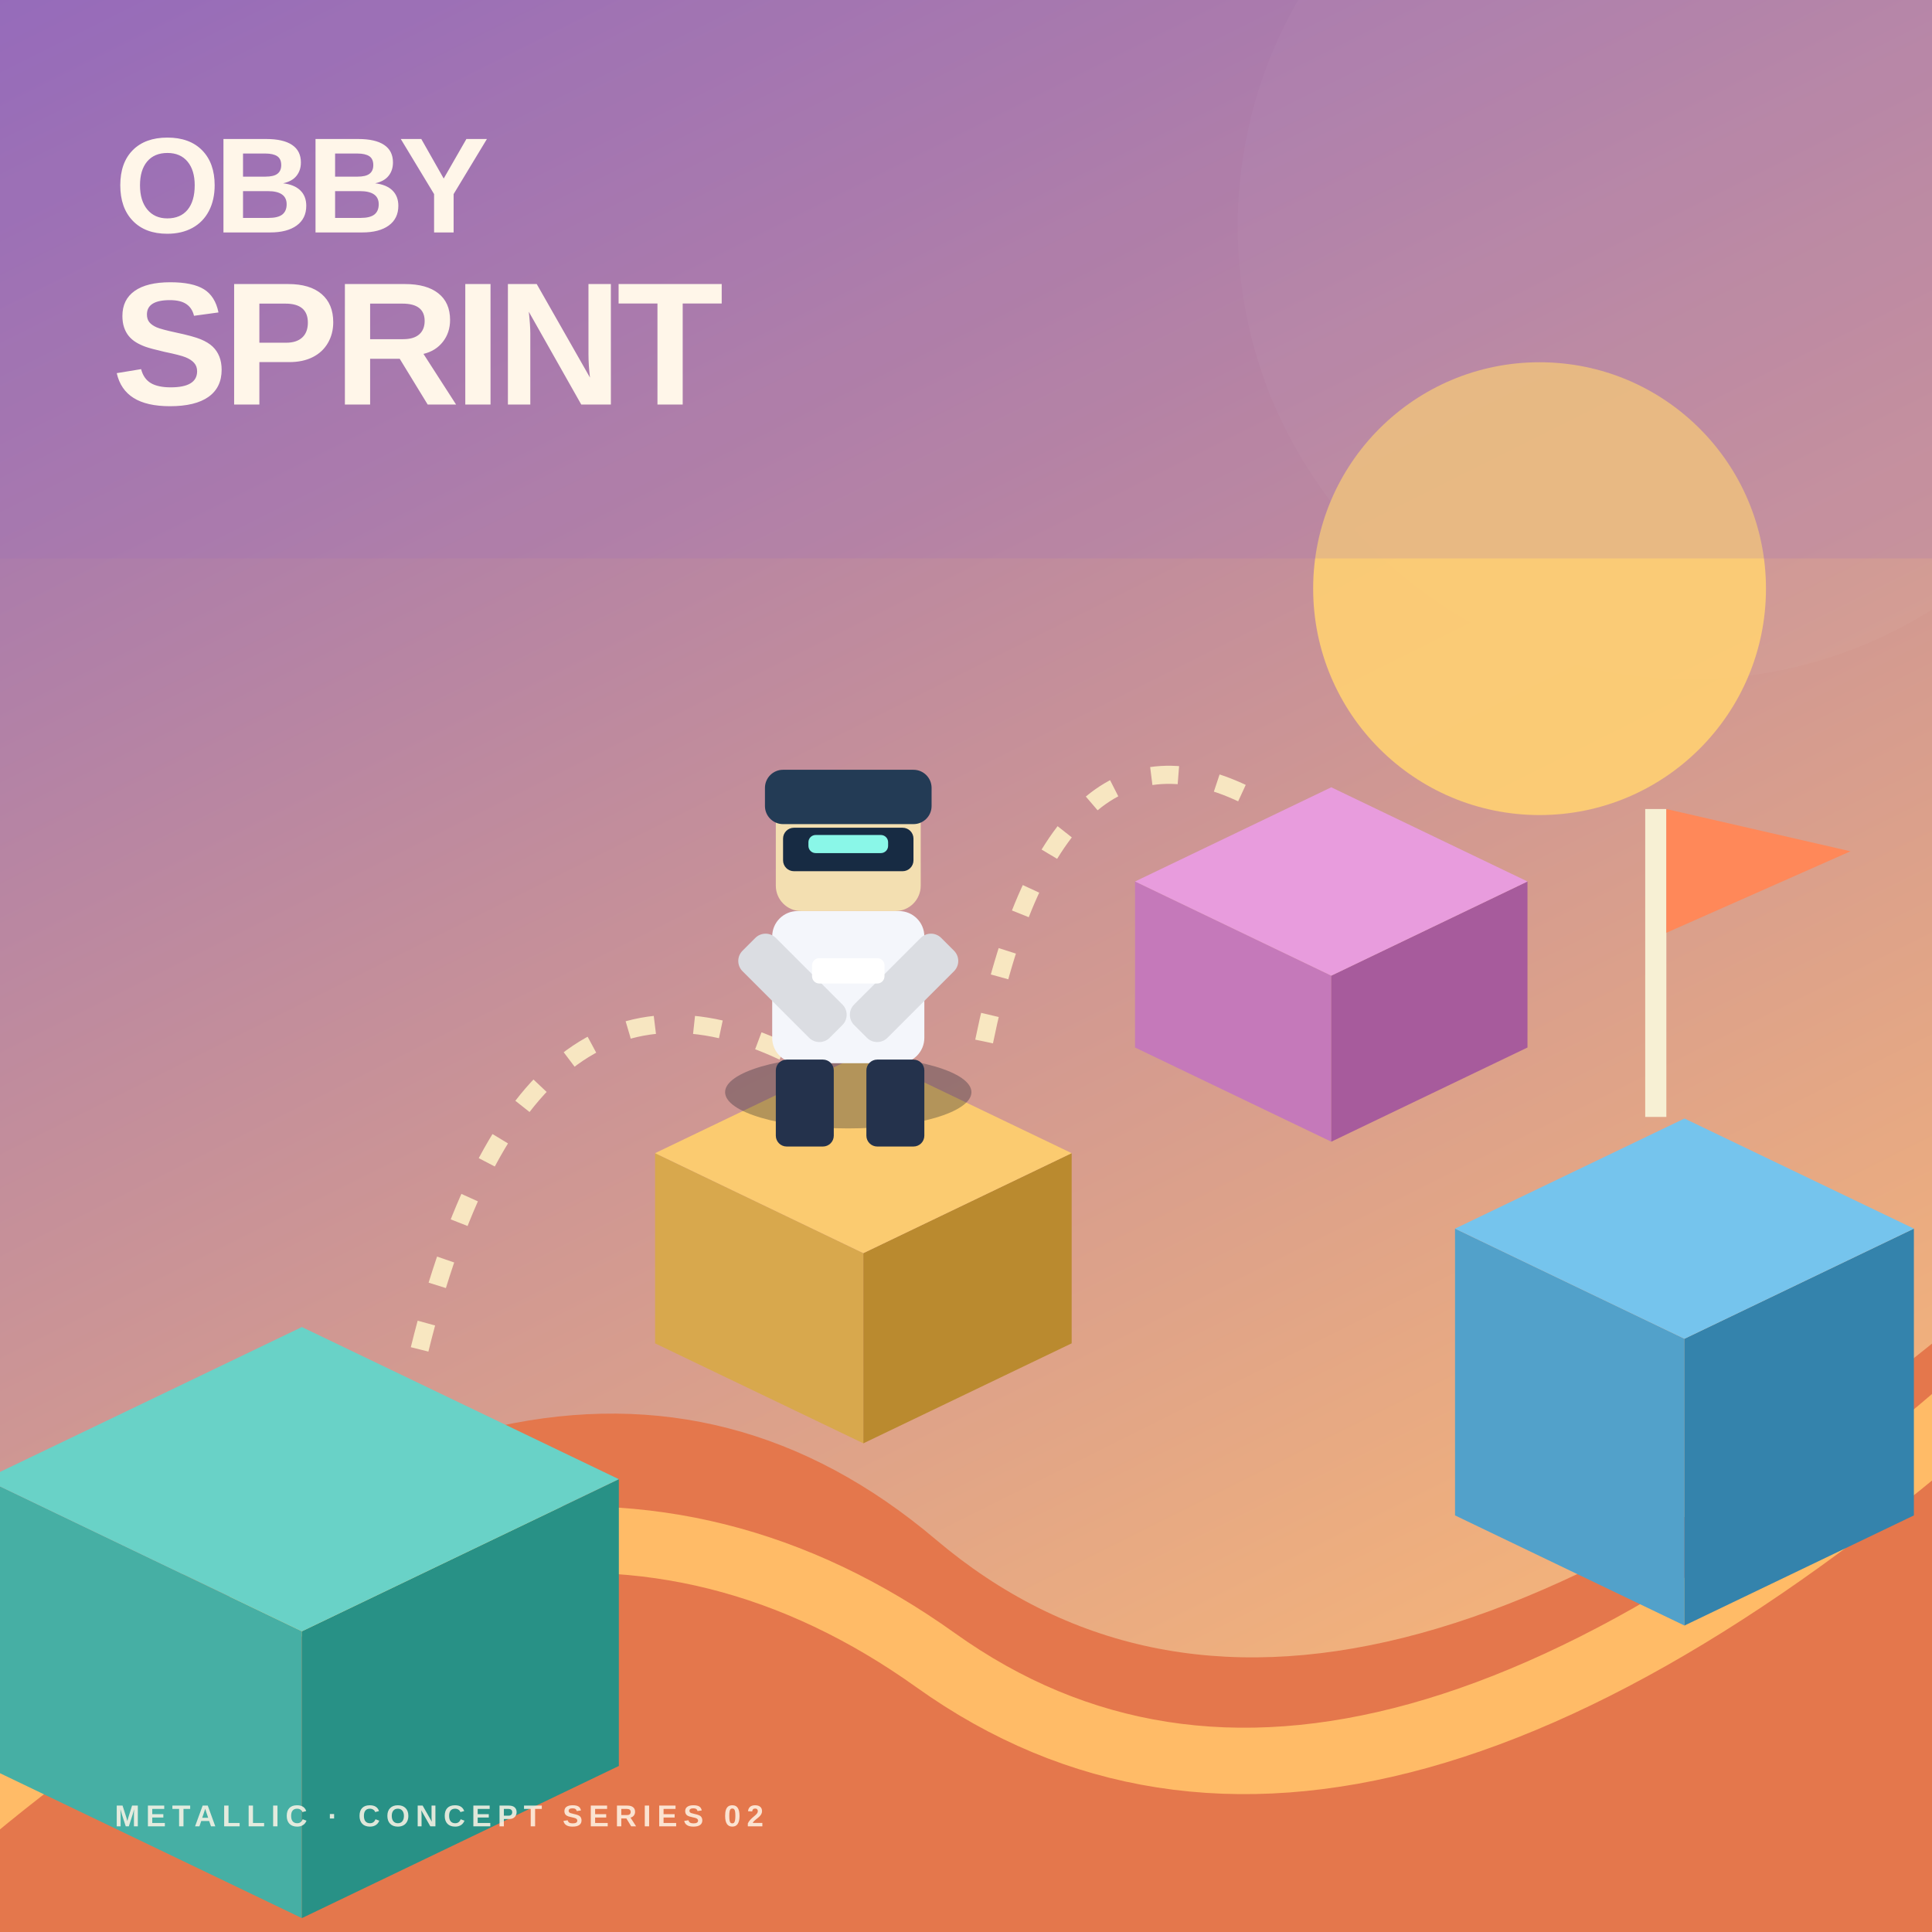
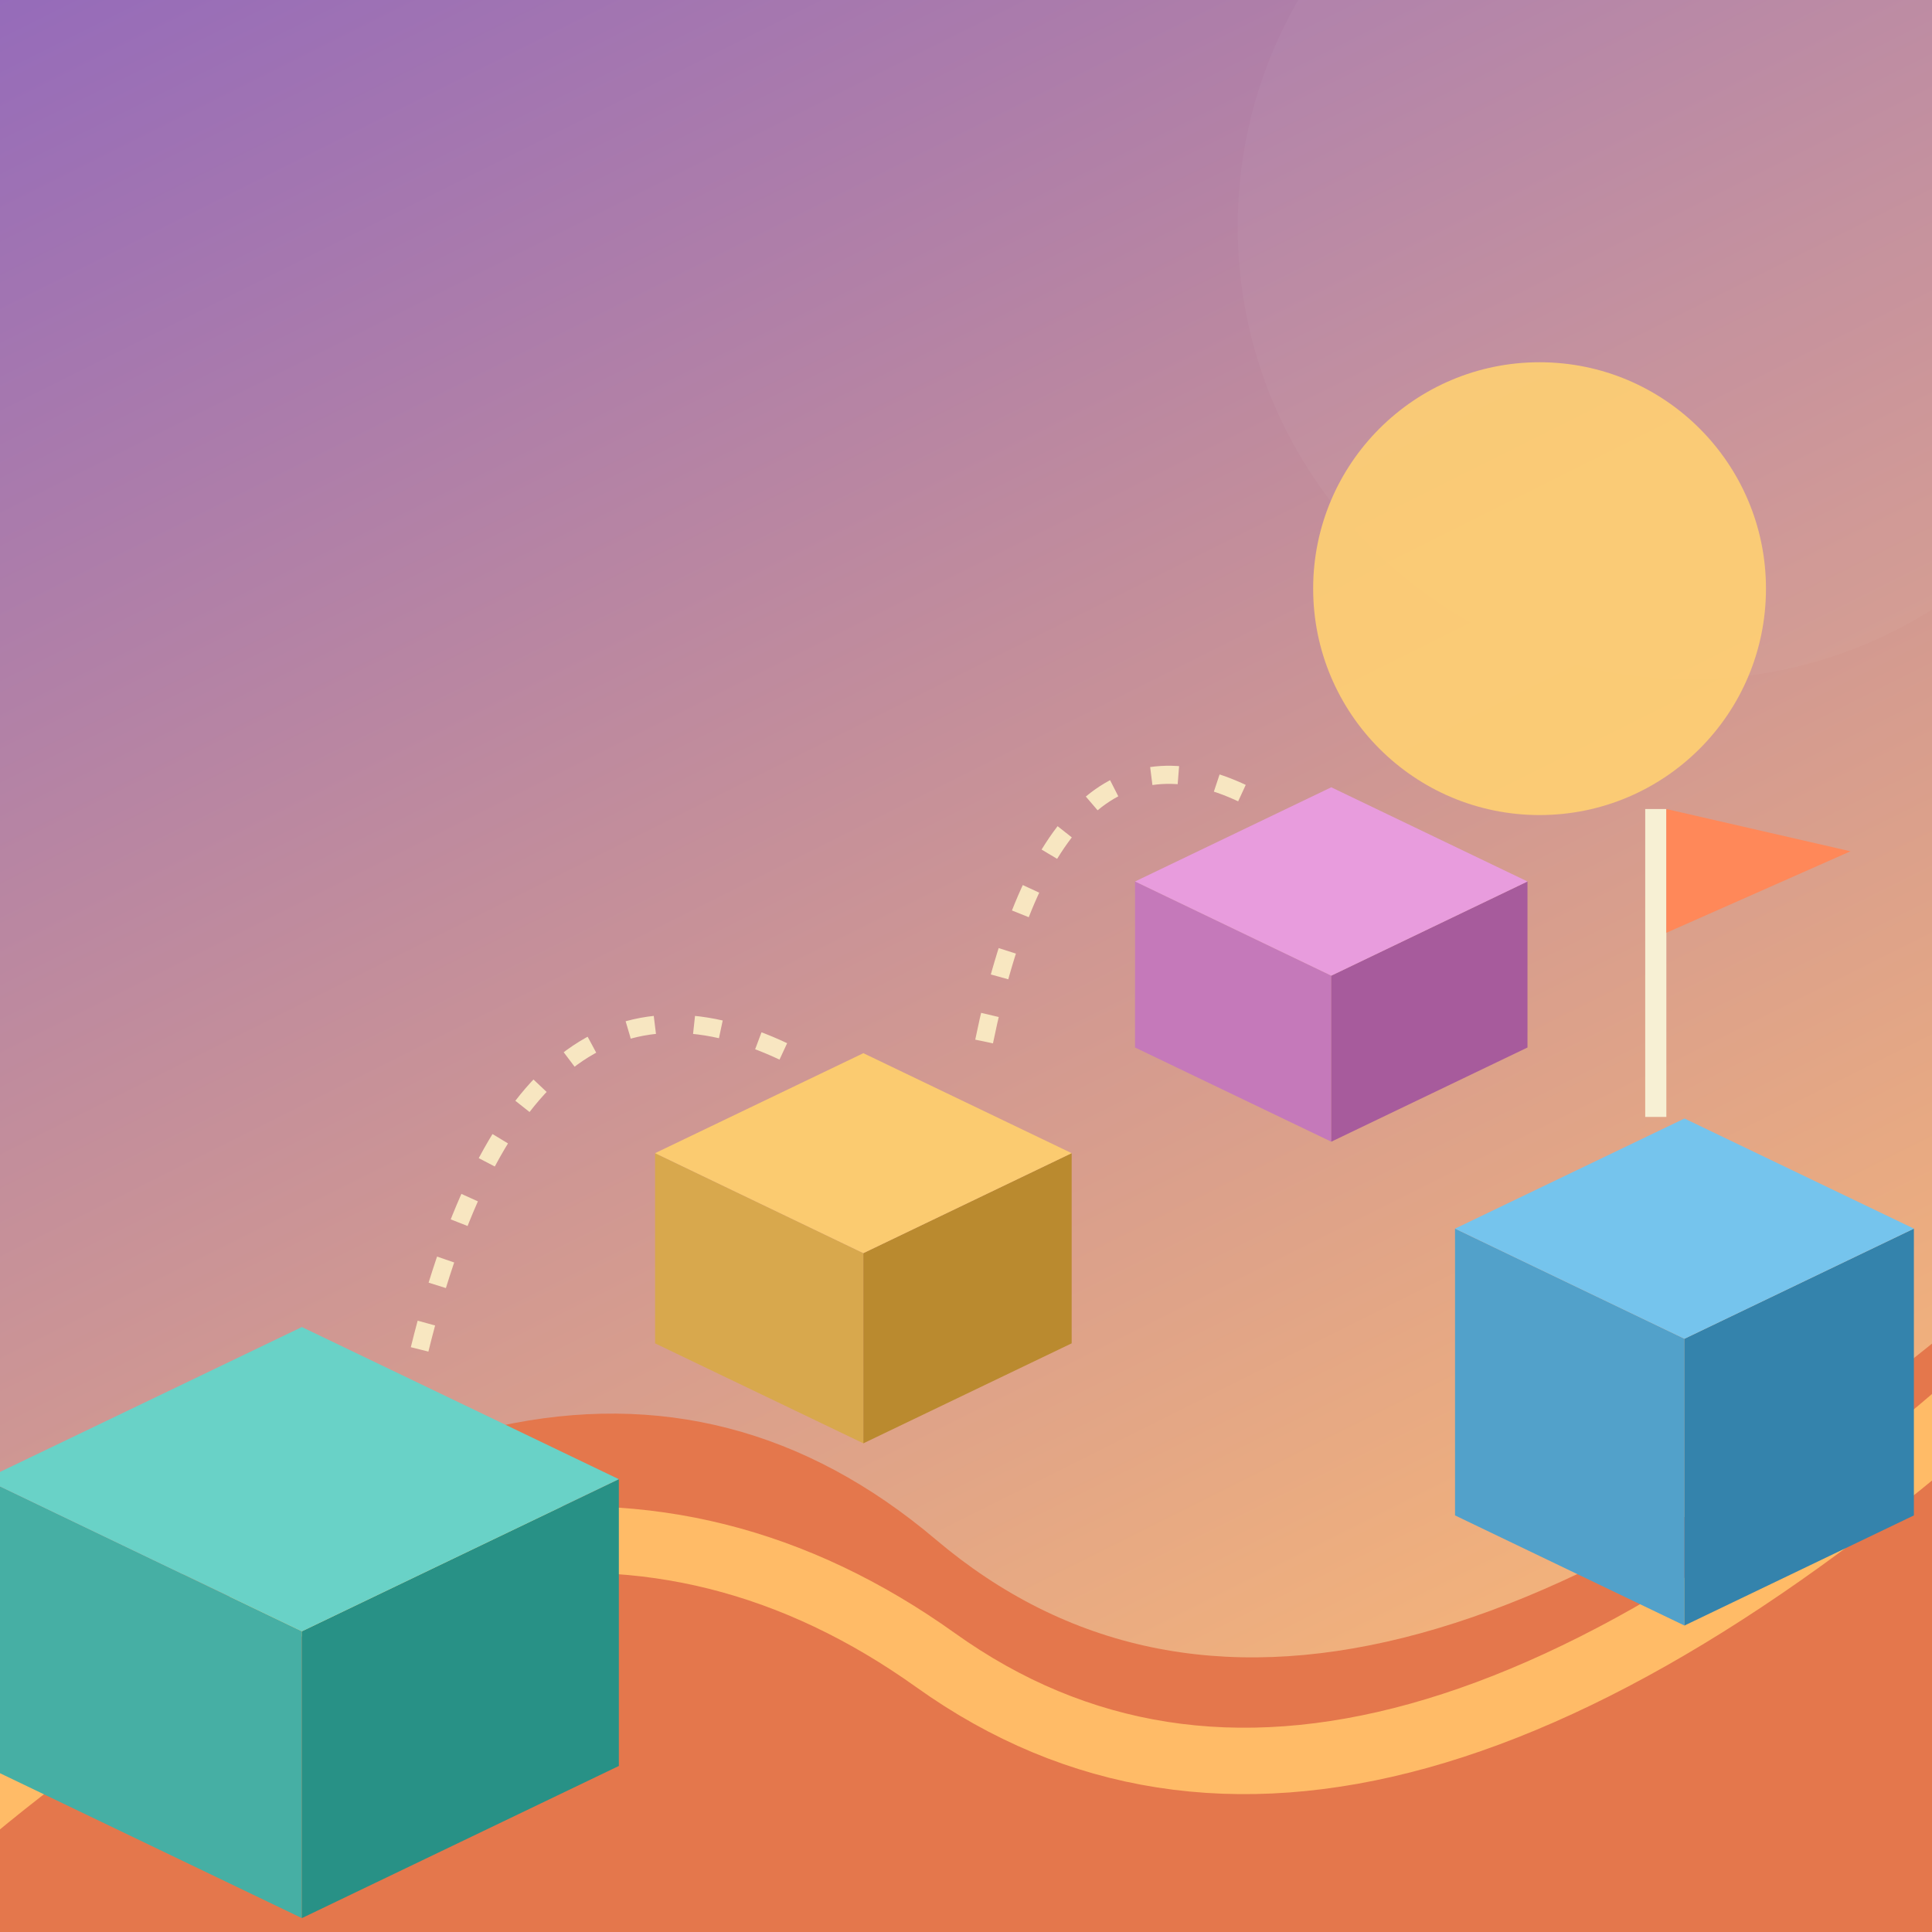
<svg xmlns="http://www.w3.org/2000/svg" viewBox="0 0 640 640" width="640" height="640">
  <defs>
    <linearGradient id="sky" x2=".5" y2="1">
      <stop stop-color="#956bba" />
      <stop offset="1" stop-color="#f4b37a" />
    </linearGradient>
    <radialGradient id="portal">
      <stop stop-color="#ffd1fb" />
      <stop offset=".5" stop-color="#b08cf7" />
      <stop offset="1" stop-color="#6052b1" />
    </radialGradient>
  </defs>
  <rect width="640" height="640" fill="url(#sky)" />
  <circle cx="560" cy="75" r="150" fill="#ffffff" opacity=".035" />
  <circle cx="510" cy="195" r="75" fill="#ffd072" opacity=".9" />
  <path d="M-10 580 Q180 400 310 510 T670 420 L640 640H0Z" fill="#e4774c" />
  <path d="M-10 600 Q170 450 310 550 T670 450" fill="none" stroke="#ffbb67" stroke-width="22" />
  <polygon points="-5,490 100,540.4 100,635.4 -5,585" fill="#46afa4" />
  <polygon points="100,540.4 205,490 205,585 100,635.4" fill="#289186" />
  <polygon points="100,439.6 205,490 100,540.4 -5,490" fill="#69d2c7" />
  <polygon points="217,382 286,415.12 286,478.12 217,445" fill="#d8a84d" />
  <polygon points="286,415.12 355,382 355,445 286,478.12" fill="#ba8a2f" />
  <polygon points="286,348.88 355,382 286,415.12 217,382" fill="#fbcb70" />
  <polygon points="376,292 441,323.2 441,378.2 376,347" fill="#c579ba" />
  <polygon points="441,323.2 506,292 506,347 441,378.2" fill="#a75b9c" />
  <polygon points="441,260.8 506,292 441,323.2 376,292" fill="#e89cdd" />
  <polygon points="482,407 558,443.48 558,538.48 482,502" fill="#52a1ca" />
  <polygon points="558,443.48 634,407 634,502 558,538.48" fill="#3483ac" />
  <polygon points="558,370.52 634,407 558,443.48 482,407" fill="#75c4ed" />
  <path d="M139 447 Q174 305 263 350 M326 345Q349 233 412 263" stroke="#fff4c9" stroke-width="6" stroke-dasharray="9 13" fill="none" opacity=".85" />
-   <g transform="translate(281 297) scale(1.2)">
-     <ellipse cx="0" cy="54" rx="34" ry="10" fill="#091324" opacity=".3" />
-     <rect x="-21" y="4" width="42" height="42" rx="7" fill="#f4f6fb" />
-     <rect x="-20" y="45" width="16" height="24" rx="3" fill="#24324c" />
-     <rect x="5" y="45" width="16" height="24" rx="3" fill="#24324c" />
-     <g transform="rotate(-45 -20 10)">
-       <rect x="-34" y="7" width="13" height="34" rx="4" fill="#dbdde2" />
-     </g>
-     <g transform="rotate(45 20 10)">
-       <rect x="21" y="7" width="13" height="34" rx="4" fill="#dbdde2" />
-     </g>
-     <rect x="-20" y="-31" width="40" height="35" rx="7" fill="#f3dfb1" />
-     <rect x="-23" y="-35" width="46" height="15" rx="5" fill="#233b55" />
-     <rect x="-18" y="-19" width="36" height="12" rx="3" fill="#172b43" />
-     <rect x="-11" y="-17" width="22" height="5" rx="2" fill="#8af7e8" />
-     <rect x="-10" y="17" width="20" height="7" rx="2" fill="#ffffff" />
-   </g>
  <rect x="545" y="268" width="7" height="102" rx="0" fill="#f7f0d4" />
  <polygon points="552,268 613,282 552,309" fill="#ff8859" />
-   <rect width="640" height="185" fill="#956bba" opacity=".18" />
-   <g fill="#fff6e9" font-family="Segoe UI,Arial,sans-serif" font-weight="950" letter-spacing="-2">
-     <text x="38" y="77" font-size="45">OBBY</text>
-     <text x="37" y="134" font-size="58">SPRINT</text>
-   </g>
-   <g font-family="Segoe UI,Arial,sans-serif" font-weight="700" letter-spacing="2" font-size="10" fill="#fff6e9" opacity=".85">
-     <text x="38" y="605">METALLIC · CONCEPT SERIES 02</text>
-   </g>
</svg>
